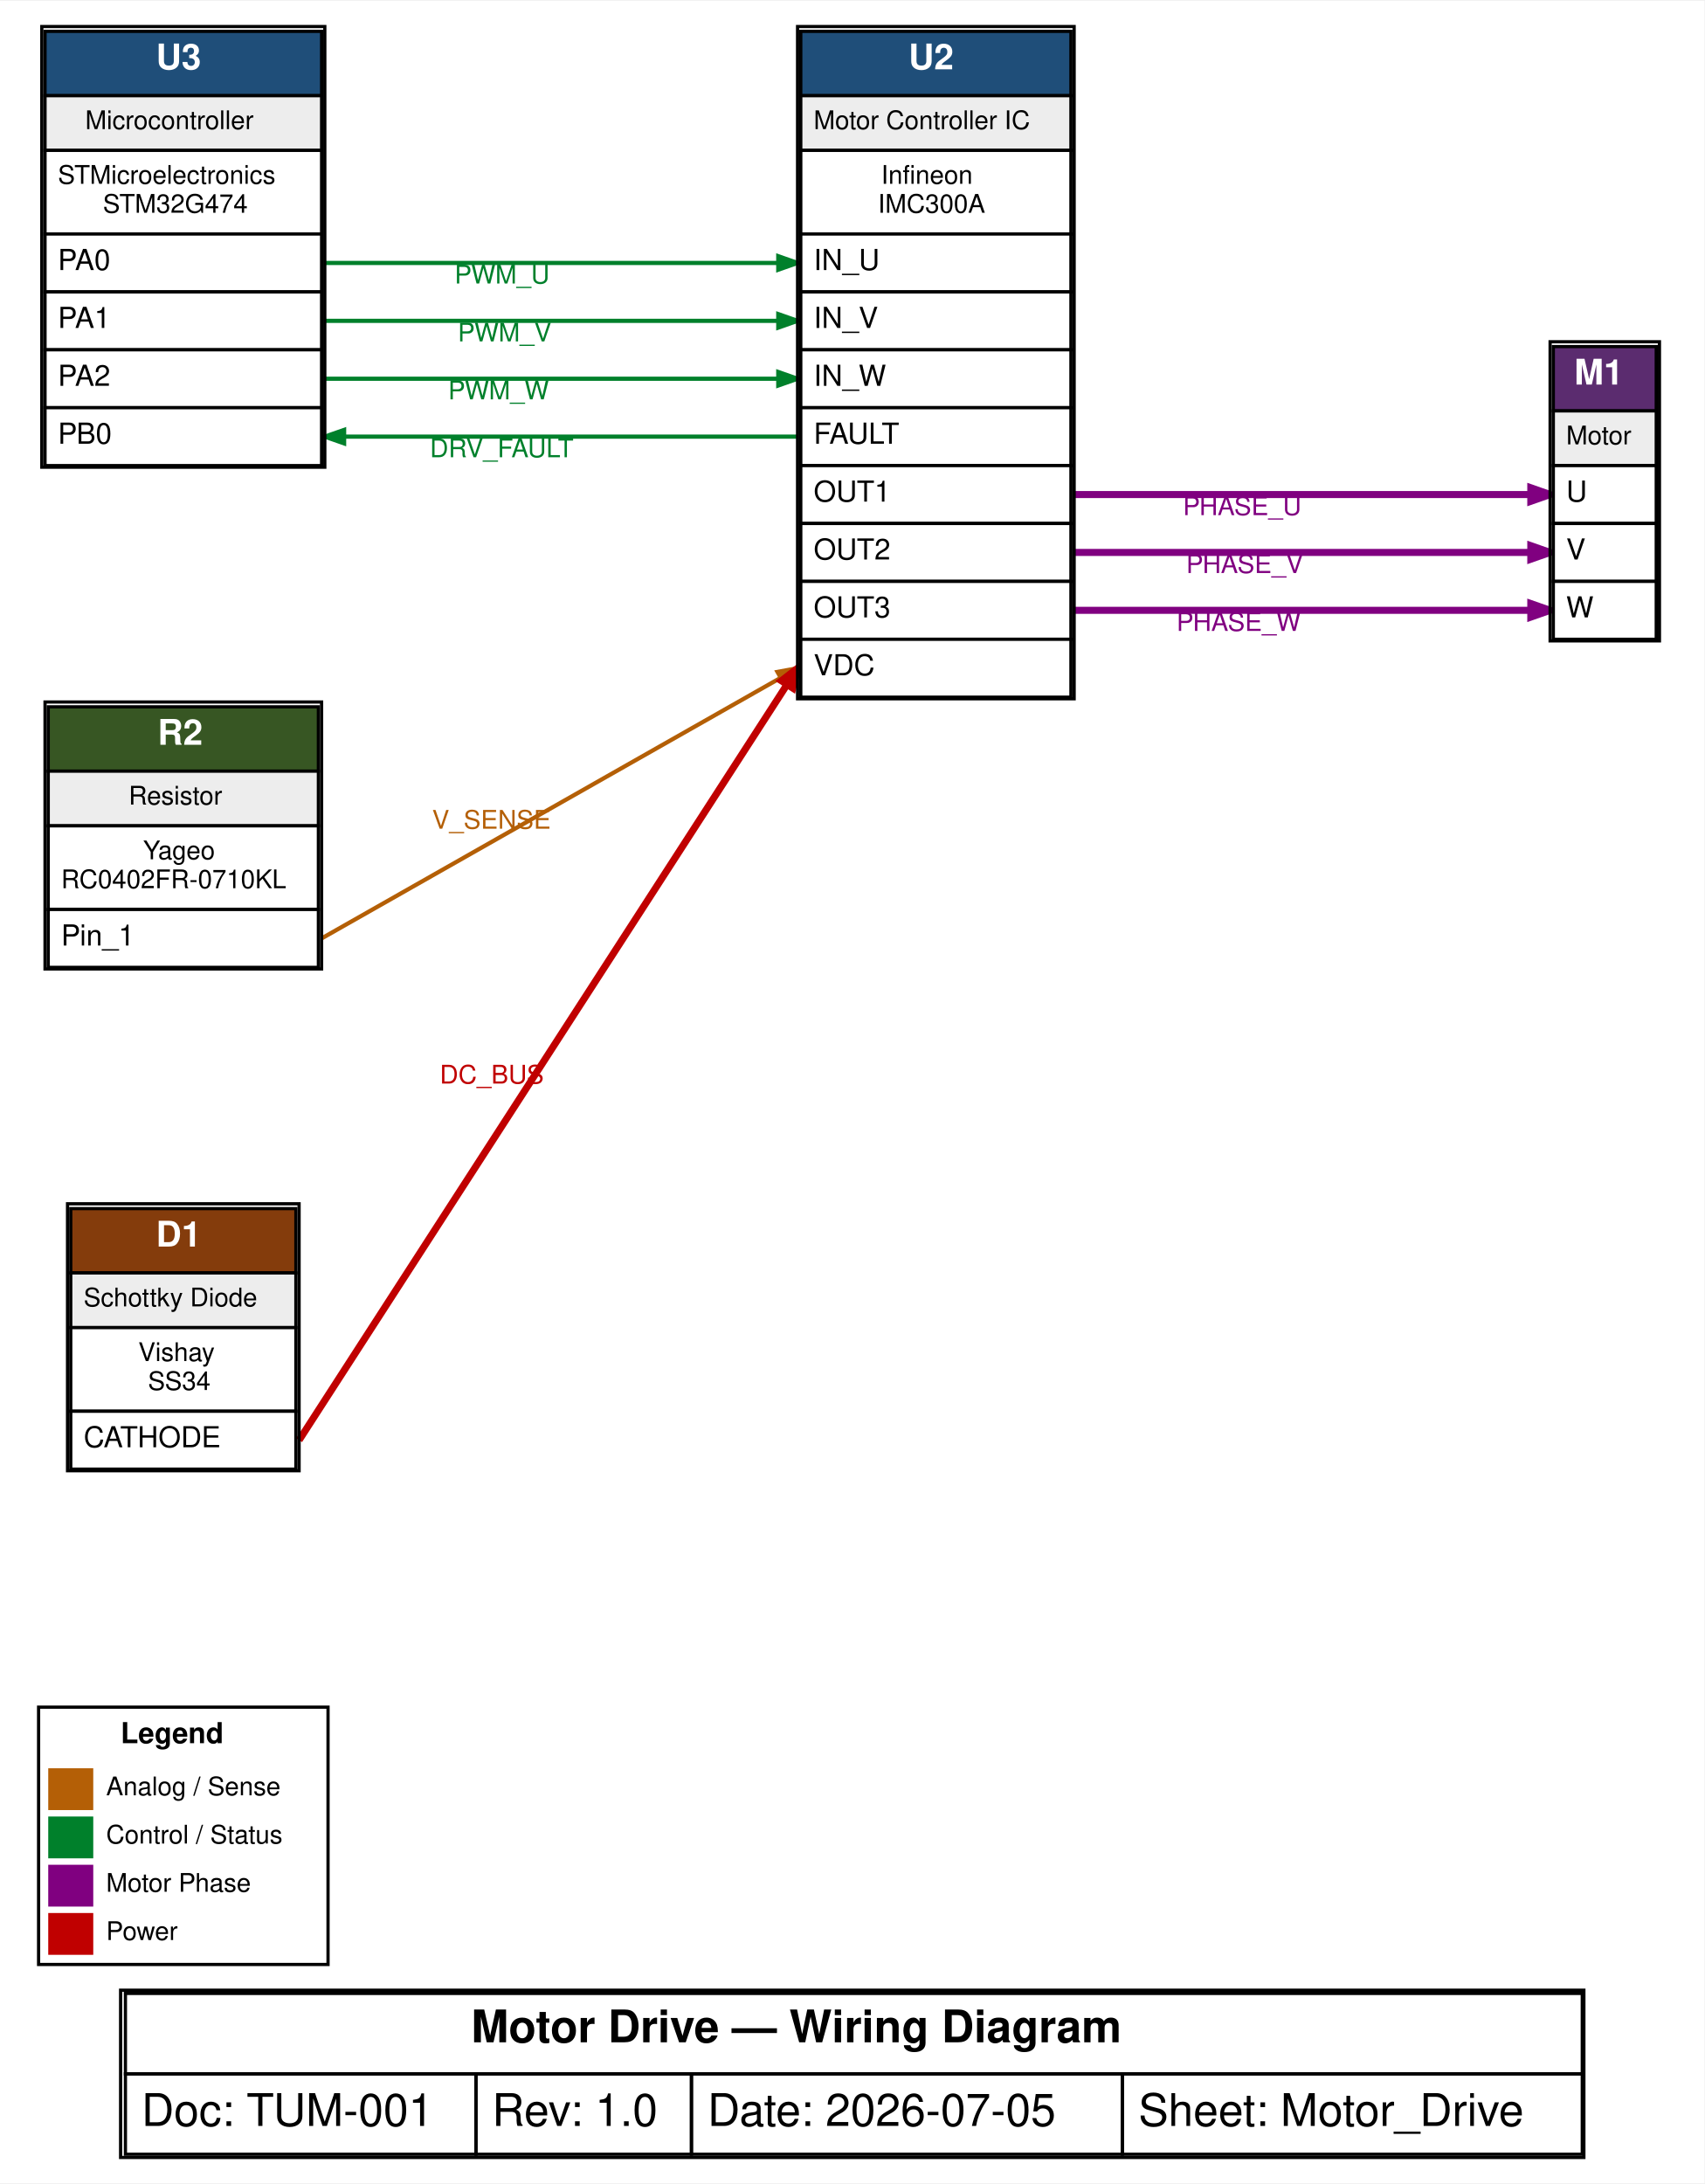
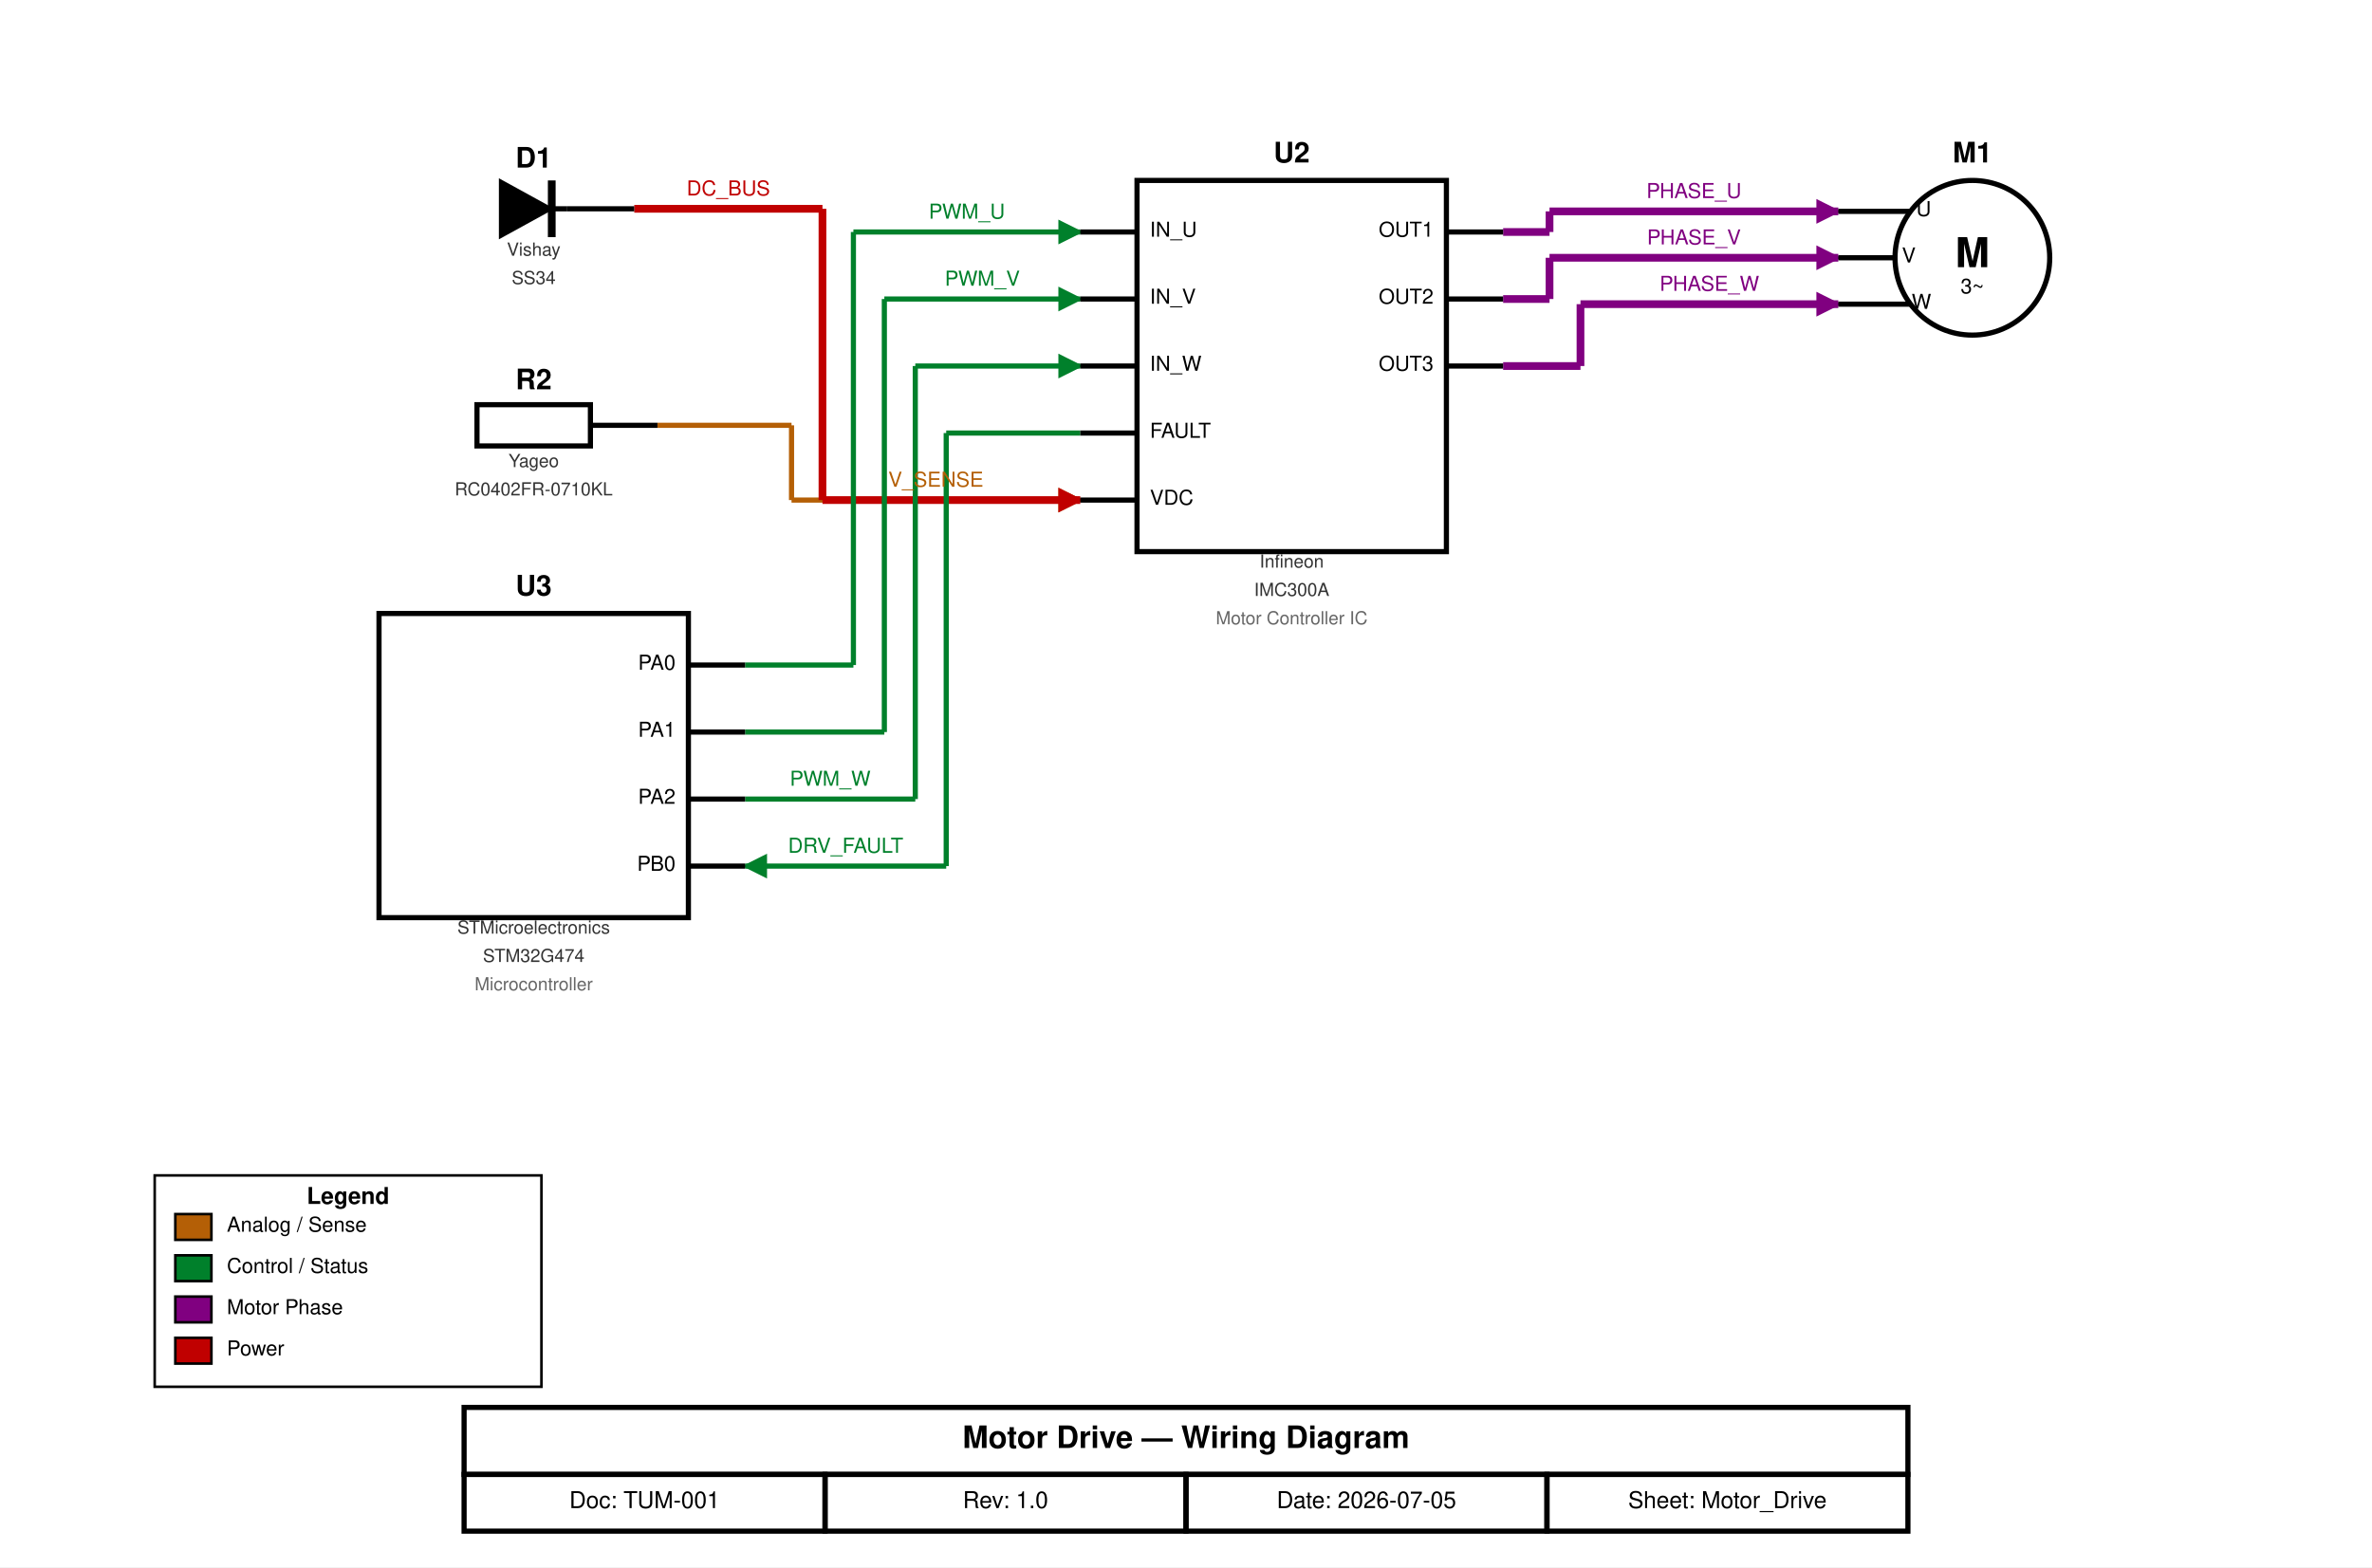
- <svg xmlns="http://www.w3.org/2000/svg" width="530pt" height="679pt" viewBox="0.00 0.00 530.00 678.50">
-   <g id="graph0" class="graph" transform="scale(1 1) rotate(0) translate(4 674.5)">
-     <polygon fill="white" stroke="transparent" points="-4,4 -4,-674.5 526,-674.5 526,4 -4,4" />
-     <polygon fill="none" stroke="black" points="35,-30 35,-55 488,-55 488,-30 35,-30" />
-     <text text-anchor="start" x="142.5" y="-39.8" font-family="Helvetica,sans-Serif" font-weight="bold" font-size="14.00">Motor Drive — Wiring Diagram</text>
-     <polygon fill="none" stroke="black" points="35,-5 35,-30 144,-30 144,-5 35,-5" />
-     <text text-anchor="start" x="40" y="-13.8" font-family="Helvetica,sans-Serif" font-size="14.00">Doc: TUM-001</text>
-     <polygon fill="none" stroke="black" points="144,-5 144,-30 211,-30 211,-5 144,-5" />
-     <text text-anchor="start" x="149" y="-13.8" font-family="Helvetica,sans-Serif" font-size="14.00">Rev: 1.0</text>
-     <polygon fill="none" stroke="black" points="211,-5 211,-30 345,-30 345,-5 211,-5" />
-     <text text-anchor="start" x="216" y="-13.8" font-family="Helvetica,sans-Serif" font-size="14.00">Date: 2026-07-05</text>
-     <polygon fill="none" stroke="black" points="345,-5 345,-30 488,-30 488,-5 345,-5" />
-     <text text-anchor="start" x="350" y="-13.8" font-family="Helvetica,sans-Serif" font-size="14.00">Sheet: Motor_Drive</text>
-     <polygon fill="none" stroke="black" points="33.5,-4 33.5,-56 488.5,-56 488.5,-4 33.5,-4" />
-     <g id="edge1" class="edge">
-       <path fill="none" stroke="#00802b" stroke-width="1.3" d="M97,-593C97,-593 209.55,-593 237.68,-593" />
-       <polygon fill="#00802b" stroke="#00802b" stroke-width="1.3" points="238,-595.1 244,-593 238,-590.9 238,-595.1" />
-       <text text-anchor="start" x="137.34" y="-586.6" font-family="Helvetica,sans-Serif" font-size="8.00" fill="#00802b">PWM_U</text>
-     </g>
-     <g id="edge2" class="edge">
-       <path fill="none" stroke="#00802b" stroke-width="1.3" d="M97,-575C97,-575 209.55,-575 237.68,-575" />
-       <polygon fill="#00802b" stroke="#00802b" stroke-width="1.3" points="238,-577.1 244,-575 238,-572.9 238,-577.1" />
-       <text text-anchor="start" x="138.34" y="-568.6" font-family="Helvetica,sans-Serif" font-size="8.00" fill="#00802b">PWM_V</text>
-     </g>
-     <g id="edge3" class="edge">
-       <path fill="none" stroke="#00802b" stroke-width="1.3" d="M97,-557C97,-557 209.55,-557 237.68,-557" />
-       <polygon fill="#00802b" stroke="#00802b" stroke-width="1.3" points="238,-559.1 244,-557 238,-554.9 238,-559.1" />
-       <text text-anchor="start" x="135.34" y="-550.6" font-family="Helvetica,sans-Serif" font-size="8.00" fill="#00802b">PWM_W</text>
-     </g>
-     <g id="edge4" class="edge">
-       <path fill="none" stroke="#00802b" stroke-width="1.3" d="M103.32,-539C131.45,-539 244,-539 244,-539" />
-       <polygon fill="#00802b" stroke="#00802b" stroke-width="1.3" points="103,-536.9 97,-539 103,-541.1 103,-536.9" />
-       <text text-anchor="start" x="129.66" y="-532.6" font-family="Helvetica,sans-Serif" font-size="8.00" fill="#00802b">DRV_FAULT</text>
-     </g>
-     <g id="edge5" class="edge">
-       <path fill="none" stroke="#800080" stroke-width="2.2" d="M330,-521C330,-521 443.31,-521 471.64,-521" />
-       <polygon fill="#800080" stroke="#800080" stroke-width="2.2" points="472,-523.1 478,-521 472,-518.9 472,-523.1" />
-       <text text-anchor="start" x="363.82" y="-514.6" font-family="Helvetica,sans-Serif" font-size="8.00" fill="#800080">PHASE_U</text>
-     </g>
-     <g id="edge6" class="edge">
-       <path fill="none" stroke="#800080" stroke-width="2.2" d="M330,-503C330,-503 443.31,-503 471.64,-503" />
-       <polygon fill="#800080" stroke="#800080" stroke-width="2.2" points="472,-505.1 478,-503 472,-500.9 472,-505.1" />
-       <text text-anchor="start" x="364.82" y="-496.6" font-family="Helvetica,sans-Serif" font-size="8.00" fill="#800080">PHASE_V</text>
-     </g>
-     <g id="edge7" class="edge">
-       <path fill="none" stroke="#800080" stroke-width="2.2" d="M330,-485C330,-485 443.31,-485 471.64,-485" />
-       <polygon fill="#800080" stroke="#800080" stroke-width="2.2" points="472,-487.1 478,-485 472,-482.9 472,-487.1" />
-       <text text-anchor="start" x="361.82" y="-478.6" font-family="Helvetica,sans-Serif" font-size="8.00" fill="#800080">PHASE_W</text>
-     </g>
-     <g id="edge8" class="edge">
-       <path fill="none" stroke="#b45f06" stroke-width="1.3" d="M96,-383C96,-383 212.37,-449.05 238.73,-464.01" />
-       <polygon fill="#b45f06" stroke="#b45f06" stroke-width="1.3" points="237.75,-465.86 244,-467 239.82,-462.21 237.75,-465.86" />
-       <text text-anchor="start" x="130.37" y="-417.11" font-family="Helvetica,sans-Serif" font-size="8.00" fill="#b45f06">V_SENSE</text>
-     </g>
-     <g id="edge9" class="edge">
-       <path fill="none" stroke="#c00000" stroke-width="2.2" d="M89,-227C89,-227 217.4,-425.81 240.47,-461.54" />
-       <polygon fill="#c00000" stroke="#c00000" stroke-width="2.2" points="238.98,-463.1 244,-467 242.51,-460.82 238.98,-463.1" />
-       <text text-anchor="start" x="132.74" y="-337.87" font-family="Helvetica,sans-Serif" font-size="8.00" fill="#c00000">DC_BUS</text>
-     </g>
-     <g id="node1" class="node">
-       <text text-anchor="start" x="33.5" y="-132.8" font-family="Helvetica,sans-Serif" font-weight="bold" font-size="9.00">Legend</text>
-       <polygon fill="#b45f06" stroke="transparent" points="11,-112 11,-125 25,-125 25,-112 11,-112" />
-       <text text-anchor="start" x="29" y="-116.6" font-family="Helvetica,sans-Serif" font-size="8.00">Analog / Sense</text>
-       <polygon fill="#00802b" stroke="transparent" points="11,-97 11,-110 25,-110 25,-97 11,-97" />
-       <text text-anchor="start" x="29" y="-101.6" font-family="Helvetica,sans-Serif" font-size="8.00">Control / Status</text>
-       <polygon fill="#800080" stroke="transparent" points="11,-82 11,-95 25,-95 25,-82 11,-82" />
-       <text text-anchor="start" x="29" y="-86.6" font-family="Helvetica,sans-Serif" font-size="8.00">Motor Phase</text>
-       <polygon fill="#c00000" stroke="transparent" points="11,-67 11,-80 25,-80 25,-67 11,-67" />
-       <text text-anchor="start" x="29" y="-71.6" font-family="Helvetica,sans-Serif" font-size="8.00">Power</text>
-       <polygon fill="none" stroke="black" points="8,-64 8,-144 98,-144 98,-64 8,-64" />
-     </g>
-     <g id="node2" class="node">
-       <polygon fill="#1f4e79" stroke="transparent" points="10,-645 10,-665 96,-665 96,-645 10,-645" />
-       <polygon fill="none" stroke="black" points="10,-645 10,-665 96,-665 96,-645 10,-645" />
-       <text text-anchor="start" x="44.5" y="-653.2" font-family="Helvetica,sans-Serif" font-weight="bold" font-size="11.00" fill="white">U3</text>
-       <polygon fill="#ededed" stroke="transparent" points="10,-628 10,-645 96,-645 96,-628 10,-628" />
-       <polygon fill="none" stroke="black" points="10,-628 10,-645 96,-645 96,-628 10,-628" />
-       <text text-anchor="start" x="22.5" y="-634.6" font-family="Helvetica,sans-Serif" font-size="8.00">Microcontroller</text>
-       <polygon fill="#ffffff" stroke="transparent" points="10,-602 10,-628 96,-628 96,-602 10,-602" />
-       <polygon fill="none" stroke="black" points="10,-602 10,-628 96,-628 96,-602 10,-602" />
-       <text text-anchor="start" x="14" y="-617.6" font-family="Helvetica,sans-Serif" font-size="8.00">STMicroelectronics</text>
-       <text text-anchor="start" x="28" y="-608.6" font-family="Helvetica,sans-Serif" font-size="8.00">STM32G474</text>
-       <polygon fill="#ffffff" stroke="transparent" points="10,-584 10,-602 96,-602 96,-584 10,-584" />
-       <polygon fill="none" stroke="black" points="10,-584 10,-602 96,-602 96,-584 10,-584" />
-       <text text-anchor="start" x="14" y="-590.8" font-family="Helvetica,sans-Serif" font-size="9.00">PA0</text>
-       <polygon fill="#ffffff" stroke="transparent" points="10,-566 10,-584 96,-584 96,-566 10,-566" />
-       <polygon fill="none" stroke="black" points="10,-566 10,-584 96,-584 96,-566 10,-566" />
-       <text text-anchor="start" x="14" y="-572.8" font-family="Helvetica,sans-Serif" font-size="9.00">PA1</text>
-       <polygon fill="#ffffff" stroke="transparent" points="10,-548 10,-566 96,-566 96,-548 10,-548" />
-       <polygon fill="none" stroke="black" points="10,-548 10,-566 96,-566 96,-548 10,-548" />
-       <text text-anchor="start" x="14" y="-554.8" font-family="Helvetica,sans-Serif" font-size="9.00">PA2</text>
-       <polygon fill="#ffffff" stroke="transparent" points="10,-530 10,-548 96,-548 96,-530 10,-530" />
-       <polygon fill="none" stroke="black" points="10,-530 10,-548 96,-548 96,-530 10,-530" />
-       <text text-anchor="start" x="14" y="-536.8" font-family="Helvetica,sans-Serif" font-size="9.00">PB0</text>
-       <polygon fill="none" stroke="black" points="9,-529.5 9,-666.5 97,-666.5 97,-529.5 9,-529.5" />
-     </g>
-     <g id="node3" class="node">
-       <polygon fill="#1f4e79" stroke="transparent" points="245,-645 245,-665 329,-665 329,-645 245,-645" />
-       <polygon fill="none" stroke="black" points="245,-645 245,-665 329,-665 329,-645 245,-645" />
-       <text text-anchor="start" x="278.5" y="-653.2" font-family="Helvetica,sans-Serif" font-weight="bold" font-size="11.00" fill="white">U2</text>
-       <polygon fill="#ededed" stroke="transparent" points="245,-628 245,-645 329,-645 329,-628 245,-628" />
-       <polygon fill="none" stroke="black" points="245,-628 245,-645 329,-645 329,-628 245,-628" />
-       <text text-anchor="start" x="249" y="-634.6" font-family="Helvetica,sans-Serif" font-size="8.00">Motor Controller IC</text>
-       <polygon fill="#ffffff" stroke="transparent" points="245,-602 245,-628 329,-628 329,-602 245,-602" />
-       <polygon fill="none" stroke="black" points="245,-602 245,-628 329,-628 329,-602 245,-602" />
-       <text text-anchor="start" x="270" y="-617.6" font-family="Helvetica,sans-Serif" font-size="8.00">Infineon</text>
-       <text text-anchor="start" x="269" y="-608.6" font-family="Helvetica,sans-Serif" font-size="8.00">IMC300A</text>
-       <polygon fill="#ffffff" stroke="transparent" points="245,-584 245,-602 329,-602 329,-584 245,-584" />
-       <polygon fill="none" stroke="black" points="245,-584 245,-602 329,-602 329,-584 245,-584" />
-       <text text-anchor="start" x="249" y="-590.8" font-family="Helvetica,sans-Serif" font-size="9.00">IN_U</text>
-       <polygon fill="#ffffff" stroke="transparent" points="245,-566 245,-584 329,-584 329,-566 245,-566" />
-       <polygon fill="none" stroke="black" points="245,-566 245,-584 329,-584 329,-566 245,-566" />
-       <text text-anchor="start" x="249" y="-572.8" font-family="Helvetica,sans-Serif" font-size="9.00">IN_V</text>
-       <polygon fill="#ffffff" stroke="transparent" points="245,-548 245,-566 329,-566 329,-548 245,-548" />
-       <polygon fill="none" stroke="black" points="245,-548 245,-566 329,-566 329,-548 245,-548" />
-       <text text-anchor="start" x="249" y="-554.8" font-family="Helvetica,sans-Serif" font-size="9.00">IN_W</text>
-       <polygon fill="#ffffff" stroke="transparent" points="245,-530 245,-548 329,-548 329,-530 245,-530" />
-       <polygon fill="none" stroke="black" points="245,-530 245,-548 329,-548 329,-530 245,-530" />
-       <text text-anchor="start" x="249" y="-536.8" font-family="Helvetica,sans-Serif" font-size="9.00">FAULT</text>
-       <polygon fill="#ffffff" stroke="transparent" points="245,-512 245,-530 329,-530 329,-512 245,-512" />
-       <polygon fill="none" stroke="black" points="245,-512 245,-530 329,-530 329,-512 245,-512" />
-       <text text-anchor="start" x="249" y="-518.8" font-family="Helvetica,sans-Serif" font-size="9.00">OUT1</text>
-       <polygon fill="#ffffff" stroke="transparent" points="245,-494 245,-512 329,-512 329,-494 245,-494" />
-       <polygon fill="none" stroke="black" points="245,-494 245,-512 329,-512 329,-494 245,-494" />
-       <text text-anchor="start" x="249" y="-500.8" font-family="Helvetica,sans-Serif" font-size="9.00">OUT2</text>
-       <polygon fill="#ffffff" stroke="transparent" points="245,-476 245,-494 329,-494 329,-476 245,-476" />
-       <polygon fill="none" stroke="black" points="245,-476 245,-494 329,-494 329,-476 245,-476" />
-       <text text-anchor="start" x="249" y="-482.8" font-family="Helvetica,sans-Serif" font-size="9.00">OUT3</text>
-       <polygon fill="#ffffff" stroke="transparent" points="245,-458 245,-476 329,-476 329,-458 245,-458" />
-       <polygon fill="none" stroke="black" points="245,-458 245,-476 329,-476 329,-458 245,-458" />
-       <text text-anchor="start" x="249" y="-464.8" font-family="Helvetica,sans-Serif" font-size="9.00">VDC</text>
-       <polygon fill="none" stroke="black" points="244,-457.5 244,-666.5 330,-666.5 330,-457.5 244,-457.5" />
-     </g>
-     <g id="node4" class="node">
-       <polygon fill="#5b2c6f" stroke="transparent" points="479,-547 479,-567 511,-567 511,-547 479,-547" />
-       <polygon fill="none" stroke="black" points="479,-547 479,-567 511,-567 511,-547 479,-547" />
-       <text text-anchor="start" x="485.5" y="-555.2" font-family="Helvetica,sans-Serif" font-weight="bold" font-size="11.00" fill="white">M1</text>
-       <polygon fill="#ededed" stroke="transparent" points="479,-530 479,-547 511,-547 511,-530 479,-530" />
-       <polygon fill="none" stroke="black" points="479,-530 479,-547 511,-547 511,-530 479,-530" />
-       <text text-anchor="start" x="483" y="-536.6" font-family="Helvetica,sans-Serif" font-size="8.00">Motor</text>
-       <polygon fill="#ffffff" stroke="transparent" points="479,-512 479,-530 511,-530 511,-512 479,-512" />
-       <polygon fill="none" stroke="black" points="479,-512 479,-530 511,-530 511,-512 479,-512" />
-       <text text-anchor="start" x="483" y="-518.8" font-family="Helvetica,sans-Serif" font-size="9.00">U</text>
-       <polygon fill="#ffffff" stroke="transparent" points="479,-494 479,-512 511,-512 511,-494 479,-494" />
-       <polygon fill="none" stroke="black" points="479,-494 479,-512 511,-512 511,-494 479,-494" />
-       <text text-anchor="start" x="483" y="-500.8" font-family="Helvetica,sans-Serif" font-size="9.00">V</text>
-       <polygon fill="#ffffff" stroke="transparent" points="479,-476 479,-494 511,-494 511,-476 479,-476" />
-       <polygon fill="none" stroke="black" points="479,-476 479,-494 511,-494 511,-476 479,-476" />
-       <text text-anchor="start" x="483" y="-482.8" font-family="Helvetica,sans-Serif" font-size="9.00">W</text>
-       <polygon fill="none" stroke="black" points="478,-475.5 478,-568.5 512,-568.5 512,-475.5 478,-475.5" />
-     </g>
-     <g id="node5" class="node">
-       <polygon fill="#375623" stroke="transparent" points="11,-435 11,-455 95,-455 95,-435 11,-435" />
-       <polygon fill="none" stroke="black" points="11,-435 11,-455 95,-455 95,-435 11,-435" />
-       <text text-anchor="start" x="45" y="-443.2" font-family="Helvetica,sans-Serif" font-weight="bold" font-size="11.00" fill="white">R2</text>
-       <polygon fill="#ededed" stroke="transparent" points="11,-418 11,-435 95,-435 95,-418 11,-418" />
-       <polygon fill="none" stroke="black" points="11,-418 11,-435 95,-435 95,-418 11,-418" />
-       <text text-anchor="start" x="36" y="-424.6" font-family="Helvetica,sans-Serif" font-size="8.00">Resistor</text>
-       <polygon fill="#ffffff" stroke="transparent" points="11,-392 11,-418 95,-418 95,-392 11,-392" />
-       <polygon fill="none" stroke="black" points="11,-392 11,-418 95,-418 95,-392 11,-392" />
-       <text text-anchor="start" x="40.5" y="-407.6" font-family="Helvetica,sans-Serif" font-size="8.00">Yageo</text>
-       <text text-anchor="start" x="15" y="-398.6" font-family="Helvetica,sans-Serif" font-size="8.00">RC0402FR-0710KL</text>
-       <polygon fill="#ffffff" stroke="transparent" points="11,-374 11,-392 95,-392 95,-374 11,-374" />
-       <polygon fill="none" stroke="black" points="11,-374 11,-392 95,-392 95,-374 11,-374" />
-       <text text-anchor="start" x="15" y="-380.8" font-family="Helvetica,sans-Serif" font-size="9.00">Pin_1</text>
-       <polygon fill="none" stroke="black" points="10,-373.5 10,-456.5 96,-456.5 96,-373.5 10,-373.5" />
-     </g>
-     <g id="node6" class="node">
-       <polygon fill="#843c0c" stroke="transparent" points="18,-279 18,-299 88,-299 88,-279 18,-279" />
-       <polygon fill="none" stroke="black" points="18,-279 18,-299 88,-299 88,-279 18,-279" />
-       <text text-anchor="start" x="44.5" y="-287.2" font-family="Helvetica,sans-Serif" font-weight="bold" font-size="11.00" fill="white">D1</text>
-       <polygon fill="#ededed" stroke="transparent" points="18,-262 18,-279 88,-279 88,-262 18,-262" />
-       <polygon fill="none" stroke="black" points="18,-262 18,-279 88,-279 88,-262 18,-262" />
-       <text text-anchor="start" x="22" y="-268.6" font-family="Helvetica,sans-Serif" font-size="8.00">Schottky Diode</text>
-       <polygon fill="#ffffff" stroke="transparent" points="18,-236 18,-262 88,-262 88,-236 18,-236" />
-       <polygon fill="none" stroke="black" points="18,-236 18,-262 88,-262 88,-236 18,-236" />
-       <text text-anchor="start" x="39" y="-251.6" font-family="Helvetica,sans-Serif" font-size="8.00">Vishay</text>
-       <text text-anchor="start" x="42" y="-242.6" font-family="Helvetica,sans-Serif" font-size="8.00">SS34</text>
-       <polygon fill="#ffffff" stroke="transparent" points="18,-218 18,-236 88,-236 88,-218 18,-218" />
-       <polygon fill="none" stroke="black" points="18,-218 18,-236 88,-236 88,-218 18,-218" />
-       <text text-anchor="start" x="22" y="-224.8" font-family="Helvetica,sans-Serif" font-size="9.00">CATHODE</text>
-       <polygon fill="none" stroke="black" points="17,-217.5 17,-300.5 89,-300.5 89,-217.5 17,-217.5" />
-     </g>
-   </g>
+ <svg xmlns="http://www.w3.org/2000/svg" width="920" height="608" viewBox="0 0 920 608">
+   <rect width="100%" height="100%" fill="white" />
+   <line x1="583.0" y1="90.0" x2="601.0" y2="90.0" stroke="#800080" stroke-width="3" />
+   <line x1="601.0" y1="90.0" x2="601.0" y2="82.0" stroke="#800080" stroke-width="3" />
+   <line x1="601.0" y1="82.0" x2="713.0" y2="82.0" stroke="#800080" stroke-width="3" />
+   <polygon points="713.0,82.0 705.0,78.0 705.0,86.0" fill="#800080" stroke="#800080" />
+   <line x1="583.0" y1="116.0" x2="601.0" y2="116.0" stroke="#800080" stroke-width="3" />
+   <line x1="601.0" y1="116.0" x2="601.0" y2="100.0" stroke="#800080" stroke-width="3" />
+   <line x1="601.0" y1="100.0" x2="713.0" y2="100.0" stroke="#800080" stroke-width="3" />
+   <polygon points="713.0,100.0 705.0,96.0 705.0,104.0" fill="#800080" stroke="#800080" />
+   <line x1="583.0" y1="142.0" x2="613.0" y2="142.0" stroke="#800080" stroke-width="3" />
+   <line x1="613.0" y1="142.0" x2="613.0" y2="118.0" stroke="#800080" stroke-width="3" />
+   <line x1="613.0" y1="118.0" x2="713.0" y2="118.0" stroke="#800080" stroke-width="3" />
+   <polygon points="713.0,118.0 705.0,114.0 705.0,122.0" fill="#800080" stroke="#800080" />
+   <line x1="255.0" y1="165.0" x2="307.0" y2="165.0" stroke="#B45F06" stroke-width="2" />
+   <line x1="307.0" y1="165.0" x2="307.0" y2="194.0" stroke="#B45F06" stroke-width="2" />
+   <line x1="307.0" y1="194.0" x2="419.0" y2="194.0" stroke="#B45F06" stroke-width="2" />
+   <polygon points="419.0,194.0 411.0,190.0 411.0,198.0" fill="#B45F06" stroke="#B45F06" />
+   <line x1="246.0" y1="81.0" x2="319.0" y2="81.0" stroke="#C00000" stroke-width="3" />
+   <line x1="319.0" y1="81.0" x2="319.0" y2="194.0" stroke="#C00000" stroke-width="3" />
+   <line x1="319.0" y1="194.0" x2="419.0" y2="194.0" stroke="#C00000" stroke-width="3" />
+   <polygon points="419.0,194.0 411.0,190.0 411.0,198.0" fill="#C00000" stroke="#C00000" />
+   <line x1="289.0" y1="258.0" x2="331.0" y2="258.0" stroke="#00802B" stroke-width="2" />
+   <line x1="331.0" y1="258.0" x2="331.0" y2="90.0" stroke="#00802B" stroke-width="2" />
+   <line x1="331.0" y1="90.0" x2="419.0" y2="90.0" stroke="#00802B" stroke-width="2" />
+   <polygon points="419.0,90.0 411.0,86.0 411.0,94.0" fill="#00802B" stroke="#00802B" />
+   <line x1="289.0" y1="284.0" x2="343.0" y2="284.0" stroke="#00802B" stroke-width="2" />
+   <line x1="343.0" y1="284.0" x2="343.0" y2="116.0" stroke="#00802B" stroke-width="2" />
+   <line x1="343.0" y1="116.0" x2="419.0" y2="116.0" stroke="#00802B" stroke-width="2" />
+   <polygon points="419.0,116.0 411.0,112.0 411.0,120.0" fill="#00802B" stroke="#00802B" />
+   <line x1="289.0" y1="310.0" x2="355.0" y2="310.0" stroke="#00802B" stroke-width="2" />
+   <line x1="355.0" y1="310.0" x2="355.0" y2="142.0" stroke="#00802B" stroke-width="2" />
+   <line x1="355.0" y1="142.0" x2="419.0" y2="142.0" stroke="#00802B" stroke-width="2" />
+   <polygon points="419.0,142.0 411.0,138.0 411.0,146.0" fill="#00802B" stroke="#00802B" />
+   <line x1="419.0" y1="168.0" x2="367.0" y2="168.0" stroke="#00802B" stroke-width="2" />
+   <line x1="367.0" y1="168.0" x2="367.0" y2="336.0" stroke="#00802B" stroke-width="2" />
+   <line x1="367.0" y1="336.0" x2="289.0" y2="336.0" stroke="#00802B" stroke-width="2" />
+   <polygon points="289.0,336.0 297.0,332.0 297.0,340.0" fill="#00802B" stroke="#00802B" />
+   <text x="657.0" y="75.0" font-size="8" font-family="Helvetica,Arial,sans-serif" font-weight="normal" fill="#800080" text-anchor="middle" dominant-baseline="central">PHASE_U</text>
+   <text x="657.0" y="93.0" font-size="8" font-family="Helvetica,Arial,sans-serif" font-weight="normal" fill="#800080" text-anchor="middle" dominant-baseline="central">PHASE_V</text>
+   <text x="663.0" y="111.0" font-size="8" font-family="Helvetica,Arial,sans-serif" font-weight="normal" fill="#800080" text-anchor="middle" dominant-baseline="central">PHASE_W</text>
+   <text x="363.0" y="187.0" font-size="8" font-family="Helvetica,Arial,sans-serif" font-weight="normal" fill="#B45F06" text-anchor="middle" dominant-baseline="central">V_SENSE</text>
+   <text x="282.5" y="74.0" font-size="8" font-family="Helvetica,Arial,sans-serif" font-weight="normal" fill="#C00000" text-anchor="middle" dominant-baseline="central">DC_BUS</text>
+   <text x="375.0" y="83.0" font-size="8" font-family="Helvetica,Arial,sans-serif" font-weight="normal" fill="#00802B" text-anchor="middle" dominant-baseline="central">PWM_U</text>
+   <text x="381.0" y="109.0" font-size="8" font-family="Helvetica,Arial,sans-serif" font-weight="normal" fill="#00802B" text-anchor="middle" dominant-baseline="central">PWM_V</text>
+   <text x="322.0" y="303.0" font-size="8" font-family="Helvetica,Arial,sans-serif" font-weight="normal" fill="#00802B" text-anchor="middle" dominant-baseline="central">PWM_W</text>
+   <text x="328.0" y="329.0" font-size="8" font-family="Helvetica,Arial,sans-serif" font-weight="normal" fill="#00802B" text-anchor="middle" dominant-baseline="central">DRV_FAULT</text>
+   <line x1="220.0" y1="81.0" x2="246.0" y2="81.0" stroke="black" stroke-width="2" />
+   <polygon points="194.0,70.0 194.0,92.0 214.0,81.0" fill="black" stroke="black" />
+   <line x1="214.0" y1="70.0" x2="214.0" y2="92.0" stroke="black" stroke-width="3" />
+   <line x1="214.0" y1="81.0" x2="220.0" y2="81.0" stroke="black" stroke-width="2" />
+   <text x="207.0" y="68" font-size="11" font-family="Helvetica,Arial,sans-serif" font-weight="bold" fill="black" text-anchor="middle" dominant-baseline="text-after-edge">D1</text>
+   <text x="207.0" y="96" font-size="7" font-family="Helvetica,Arial,sans-serif" font-weight="normal" fill="#333333" text-anchor="middle" dominant-baseline="hanging">Vishay</text>
+   <text x="207.0" y="107" font-size="7" font-family="Helvetica,Arial,sans-serif" font-weight="normal" fill="#333333" text-anchor="middle" dominant-baseline="hanging">SS34</text>
+   <circle cx="765.0" cy="100" r="30" fill="none" stroke="black" stroke-width="2" />
+   <text x="765.0" y="100" font-size="16" font-family="Helvetica,Arial,sans-serif" font-weight="bold" fill="black" text-anchor="middle" dominant-baseline="central">M</text>
+   <text x="765.0" y="112" font-size="8" font-family="Helvetica,Arial,sans-serif" font-weight="normal" fill="black" text-anchor="middle" dominant-baseline="central">3~</text>
+   <line x1="741.0" y1="82.0" x2="713.0" y2="82.0" stroke="black" stroke-width="2" />
+   <text x="749.0" y="82.0" font-size="8" font-family="Helvetica,Arial,sans-serif" font-weight="normal" fill="black" text-anchor="end" dominant-baseline="central">U</text>
+   <line x1="735.0" y1="100.0" x2="713.0" y2="100.0" stroke="black" stroke-width="2" />
+   <text x="743.0" y="100.0" font-size="8" font-family="Helvetica,Arial,sans-serif" font-weight="normal" fill="black" text-anchor="end" dominant-baseline="central">V</text>
+   <line x1="741.0" y1="118.0" x2="713.0" y2="118.0" stroke="black" stroke-width="2" />
+   <text x="749.0" y="118.0" font-size="8" font-family="Helvetica,Arial,sans-serif" font-weight="normal" fill="black" text-anchor="end" dominant-baseline="central">W</text>
+   <text x="765.0" y="66" font-size="11" font-family="Helvetica,Arial,sans-serif" font-weight="bold" fill="black" text-anchor="middle" dominant-baseline="text-after-edge">M1</text>
+   <line x1="229.0" y1="165.0" x2="255.0" y2="165.0" stroke="black" stroke-width="2" />
+   <rect x="185.0" y="157.0" width="44" height="16" fill="none" stroke="black" stroke-width="2" />
+   <text x="207.0" y="154" font-size="11" font-family="Helvetica,Arial,sans-serif" font-weight="bold" fill="black" text-anchor="middle" dominant-baseline="text-after-edge">R2</text>
+   <text x="207.0" y="178" font-size="7" font-family="Helvetica,Arial,sans-serif" font-weight="normal" fill="#333333" text-anchor="middle" dominant-baseline="hanging">Yageo</text>
+   <text x="207.0" y="189" font-size="7" font-family="Helvetica,Arial,sans-serif" font-weight="normal" fill="#333333" text-anchor="middle" dominant-baseline="hanging">RC0402FR-0710KL</text>
+   <rect x="441.0" y="70" width="120" height="144" fill="none" stroke="black" stroke-width="2" />
+   <line x1="419.0" y1="90.0" x2="441.0" y2="90.0" stroke="black" stroke-width="2" />
+   <text x="446.0" y="90.0" font-size="8" font-family="Helvetica,Arial,sans-serif" font-weight="normal" fill="black" text-anchor="start" dominant-baseline="central">IN_U</text>
+   <line x1="419.0" y1="116.0" x2="441.0" y2="116.0" stroke="black" stroke-width="2" />
+   <text x="446.0" y="116.0" font-size="8" font-family="Helvetica,Arial,sans-serif" font-weight="normal" fill="black" text-anchor="start" dominant-baseline="central">IN_V</text>
+   <line x1="419.0" y1="142.0" x2="441.0" y2="142.0" stroke="black" stroke-width="2" />
+   <text x="446.0" y="142.0" font-size="8" font-family="Helvetica,Arial,sans-serif" font-weight="normal" fill="black" text-anchor="start" dominant-baseline="central">IN_W</text>
+   <line x1="419.0" y1="168.0" x2="441.0" y2="168.0" stroke="black" stroke-width="2" />
+   <text x="446.0" y="168.0" font-size="8" font-family="Helvetica,Arial,sans-serif" font-weight="normal" fill="black" text-anchor="start" dominant-baseline="central">FAULT</text>
+   <line x1="419.0" y1="194.0" x2="441.0" y2="194.0" stroke="black" stroke-width="2" />
+   <text x="446.0" y="194.0" font-size="8" font-family="Helvetica,Arial,sans-serif" font-weight="normal" fill="black" text-anchor="start" dominant-baseline="central">VDC</text>
+   <line x1="561.0" y1="90.0" x2="583.0" y2="90.0" stroke="black" stroke-width="2" />
+   <text x="556.0" y="90.0" font-size="8" font-family="Helvetica,Arial,sans-serif" font-weight="normal" fill="black" text-anchor="end" dominant-baseline="central">OUT1</text>
+   <line x1="561.0" y1="116.0" x2="583.0" y2="116.0" stroke="black" stroke-width="2" />
+   <text x="556.0" y="116.0" font-size="8" font-family="Helvetica,Arial,sans-serif" font-weight="normal" fill="black" text-anchor="end" dominant-baseline="central">OUT2</text>
+   <line x1="561.0" y1="142.0" x2="583.0" y2="142.0" stroke="black" stroke-width="2" />
+   <text x="556.0" y="142.0" font-size="8" font-family="Helvetica,Arial,sans-serif" font-weight="normal" fill="black" text-anchor="end" dominant-baseline="central">OUT3</text>
+   <text x="501.0" y="66" font-size="11" font-family="Helvetica,Arial,sans-serif" font-weight="bold" fill="black" text-anchor="middle" dominant-baseline="text-after-edge">U2</text>
+   <text x="501.0" y="217" font-size="7" font-family="Helvetica,Arial,sans-serif" font-weight="normal" fill="#333333" text-anchor="middle" dominant-baseline="hanging">Infineon</text>
+   <text x="501.0" y="228" font-size="7" font-family="Helvetica,Arial,sans-serif" font-weight="normal" fill="#333333" text-anchor="middle" dominant-baseline="hanging">IMC300A</text>
+   <text x="501.0" y="239" font-size="7" font-family="Helvetica,Arial,sans-serif" font-weight="normal" fill="#666666" text-anchor="middle" dominant-baseline="hanging">Motor Controller IC</text>
+   <rect x="147.0" y="238" width="120" height="118" fill="none" stroke="black" stroke-width="2" />
+   <line x1="267.0" y1="258.0" x2="289.0" y2="258.0" stroke="black" stroke-width="2" />
+   <text x="262.0" y="258.0" font-size="8" font-family="Helvetica,Arial,sans-serif" font-weight="normal" fill="black" text-anchor="end" dominant-baseline="central">PA0</text>
+   <line x1="267.0" y1="284.0" x2="289.0" y2="284.0" stroke="black" stroke-width="2" />
+   <text x="262.0" y="284.0" font-size="8" font-family="Helvetica,Arial,sans-serif" font-weight="normal" fill="black" text-anchor="end" dominant-baseline="central">PA1</text>
+   <line x1="267.0" y1="310.0" x2="289.0" y2="310.0" stroke="black" stroke-width="2" />
+   <text x="262.0" y="310.0" font-size="8" font-family="Helvetica,Arial,sans-serif" font-weight="normal" fill="black" text-anchor="end" dominant-baseline="central">PA2</text>
+   <line x1="267.0" y1="336.0" x2="289.0" y2="336.0" stroke="black" stroke-width="2" />
+   <text x="262.0" y="336.0" font-size="8" font-family="Helvetica,Arial,sans-serif" font-weight="normal" fill="black" text-anchor="end" dominant-baseline="central">PB0</text>
+   <text x="207.0" y="234" font-size="11" font-family="Helvetica,Arial,sans-serif" font-weight="bold" fill="black" text-anchor="middle" dominant-baseline="text-after-edge">U3</text>
+   <text x="207.0" y="359" font-size="7" font-family="Helvetica,Arial,sans-serif" font-weight="normal" fill="#333333" text-anchor="middle" dominant-baseline="hanging">STMicroelectronics</text>
+   <text x="207.0" y="370" font-size="7" font-family="Helvetica,Arial,sans-serif" font-weight="normal" fill="#333333" text-anchor="middle" dominant-baseline="hanging">STM32G474</text>
+   <text x="207.0" y="381" font-size="7" font-family="Helvetica,Arial,sans-serif" font-weight="normal" fill="#666666" text-anchor="middle" dominant-baseline="hanging">Microcontroller</text>
+   <rect x="60" y="456" width="150" height="82" fill="none" stroke="black" stroke-width="1" />
+   <text x="135.0" y="465" font-size="9" font-family="Helvetica,Arial,sans-serif" font-weight="bold" fill="black" text-anchor="middle" dominant-baseline="central">Legend</text>
+   <rect x="68" y="471" width="14" height="10" fill="#B45F06" stroke="black" stroke-width="1" />
+   <text x="88" y="476" font-size="8" font-family="Helvetica,Arial,sans-serif" font-weight="normal" fill="black" text-anchor="start" dominant-baseline="central">Analog / Sense</text>
+   <rect x="68" y="487" width="14" height="10" fill="#00802B" stroke="black" stroke-width="1" />
+   <text x="88" y="492" font-size="8" font-family="Helvetica,Arial,sans-serif" font-weight="normal" fill="black" text-anchor="start" dominant-baseline="central">Control / Status</text>
+   <rect x="68" y="503" width="14" height="10" fill="#800080" stroke="black" stroke-width="1" />
+   <text x="88" y="508" font-size="8" font-family="Helvetica,Arial,sans-serif" font-weight="normal" fill="black" text-anchor="start" dominant-baseline="central">Motor Phase</text>
+   <rect x="68" y="519" width="14" height="10" fill="#C00000" stroke="black" stroke-width="1" />
+   <text x="88" y="524" font-size="8" font-family="Helvetica,Arial,sans-serif" font-weight="normal" fill="black" text-anchor="start" dominant-baseline="central">Power</text>
+   <rect x="180.0" y="546" width="560" height="26" fill="none" stroke="black" stroke-width="2" />
+   <text x="460.0" y="559" font-size="12" font-family="Helvetica,Arial,sans-serif" font-weight="bold" fill="black" text-anchor="middle" dominant-baseline="central">Motor Drive — Wiring Diagram</text>
+   <rect x="180.0" y="572" width="140.0" height="22" fill="none" stroke="black" stroke-width="2" />
+   <text x="250.0" y="583" font-size="9" font-family="Helvetica,Arial,sans-serif" font-weight="normal" fill="black" text-anchor="middle" dominant-baseline="central">Doc: TUM-001</text>
+   <rect x="320.0" y="572" width="140.0" height="22" fill="none" stroke="black" stroke-width="2" />
+   <text x="390.0" y="583" font-size="9" font-family="Helvetica,Arial,sans-serif" font-weight="normal" fill="black" text-anchor="middle" dominant-baseline="central">Rev: 1.0</text>
+   <rect x="460.0" y="572" width="140.0" height="22" fill="none" stroke="black" stroke-width="2" />
+   <text x="530.0" y="583" font-size="9" font-family="Helvetica,Arial,sans-serif" font-weight="normal" fill="black" text-anchor="middle" dominant-baseline="central">Date: 2026-07-05</text>
+   <rect x="600.0" y="572" width="140.0" height="22" fill="none" stroke="black" stroke-width="2" />
+   <text x="670.0" y="583" font-size="9" font-family="Helvetica,Arial,sans-serif" font-weight="normal" fill="black" text-anchor="middle" dominant-baseline="central">Sheet: Motor_Drive</text>
</svg>
